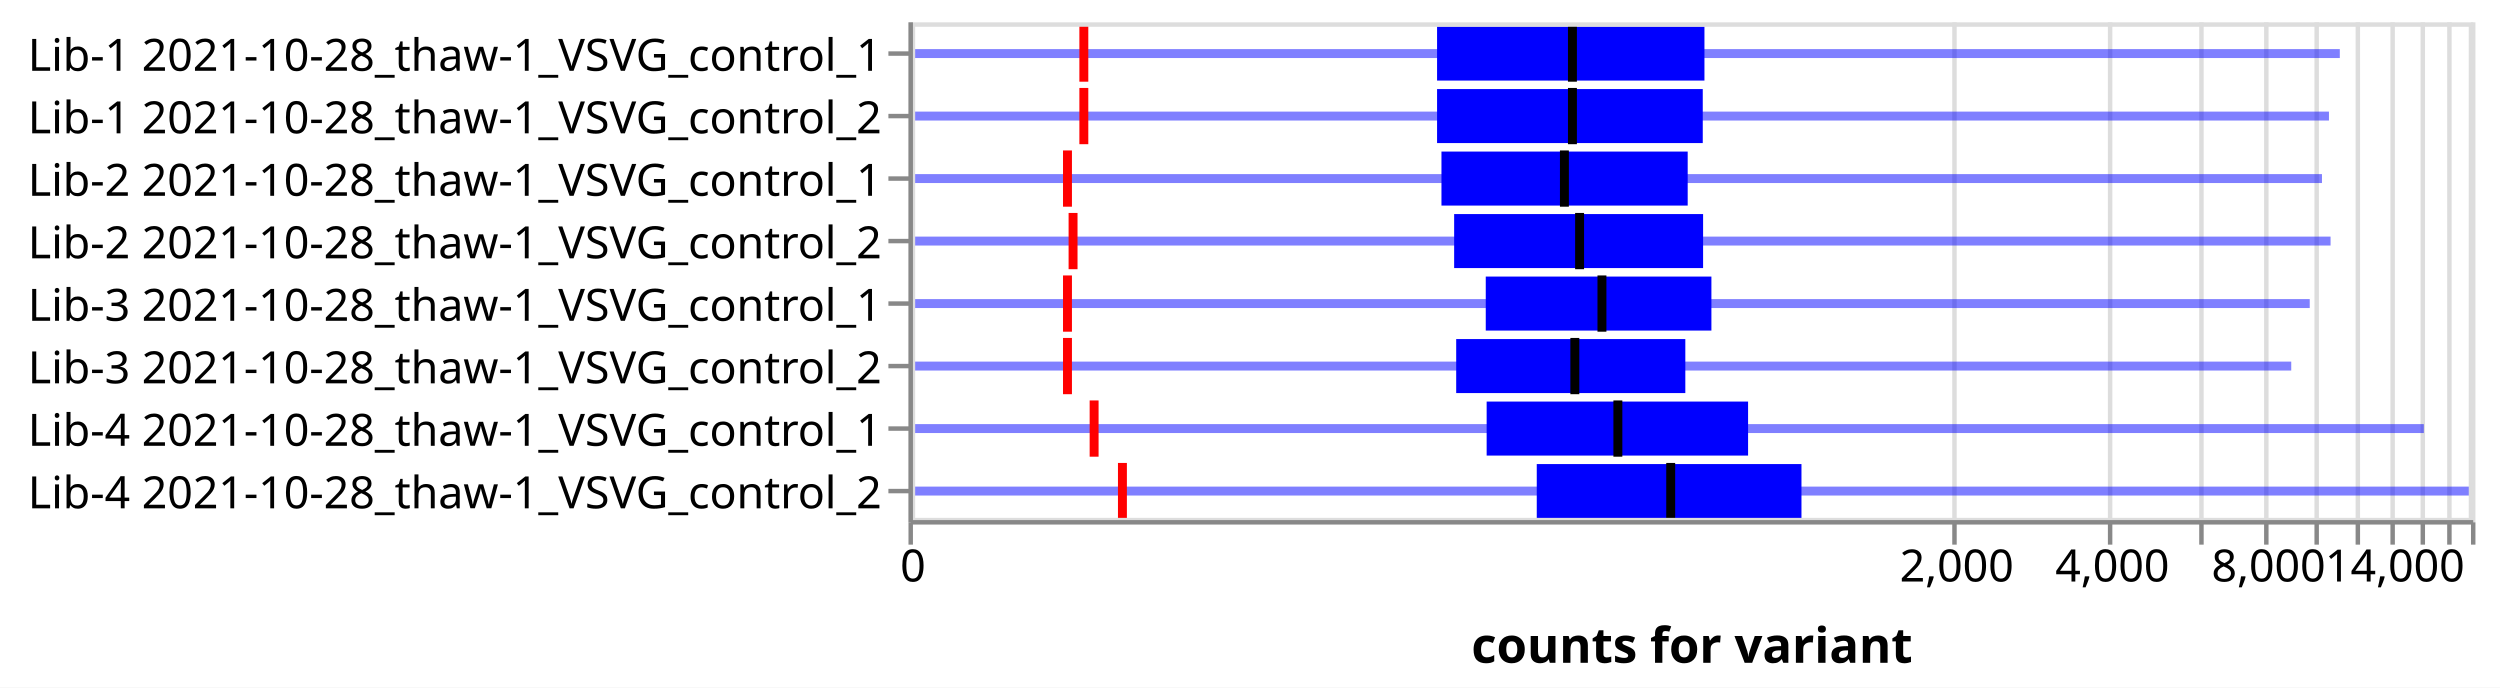
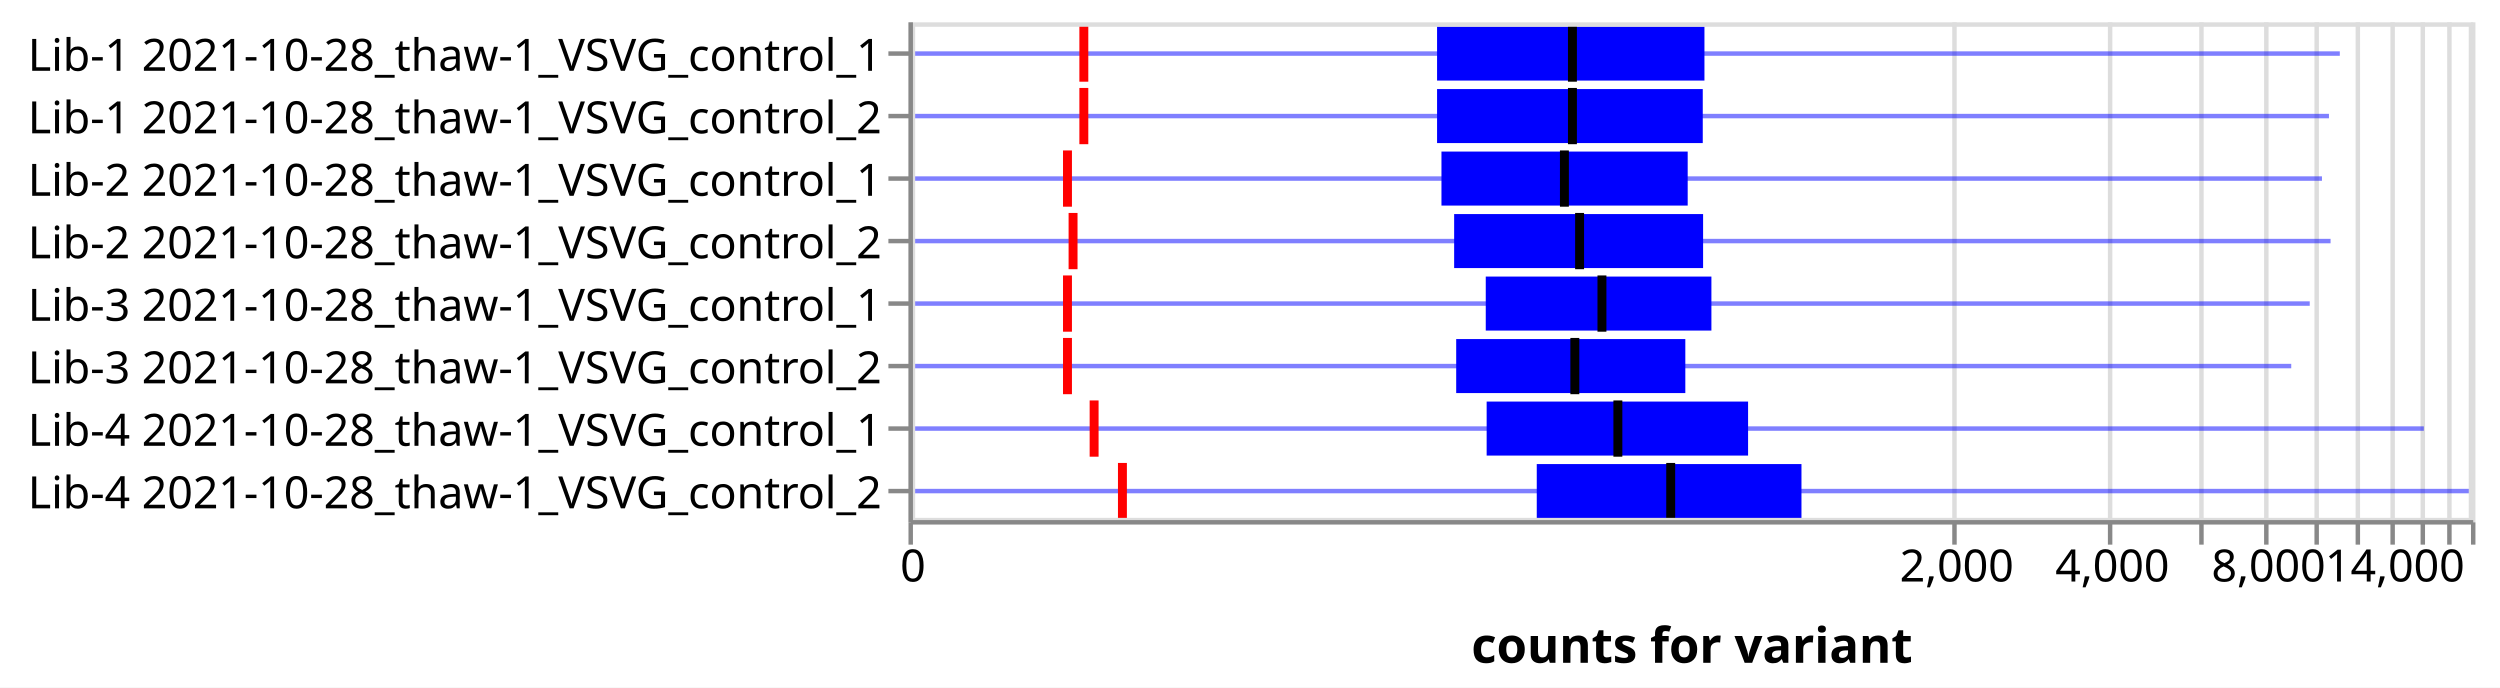
<svg xmlns="http://www.w3.org/2000/svg" width="560" height="154" viewBox="0 0 560 154">
  <rect x="0" y="0" width="560" height="154" fill="white" />
  <g>
    <line x1="204" y1="5" x2="204" y2="117" fill="none" stroke="#ddd" stroke-width="1" opacity="1" />
    <line x1="437.804" y1="5" x2="437.804" y2="117" fill="none" stroke="#ddd" stroke-width="1" opacity="1" />
    <line x1="472.667" y1="5" x2="472.667" y2="117" fill="none" stroke="#ddd" stroke-width="1" opacity="1" />
    <line x1="493.124" y1="5" x2="493.124" y2="117" fill="none" stroke="#ddd" stroke-width="1" opacity="1" />
    <line x1="507.656" y1="5" x2="507.656" y2="117" fill="none" stroke="#ddd" stroke-width="1" opacity="1" />
    <line x1="518.935" y1="5" x2="518.935" y2="117" fill="none" stroke="#ddd" stroke-width="1" opacity="1" />
    <line x1="528.155" y1="5" x2="528.155" y2="117" fill="none" stroke="#ddd" stroke-width="1" opacity="1" />
    <line x1="535.952" y1="5" x2="535.952" y2="117" fill="none" stroke="#ddd" stroke-width="1" opacity="1" />
    <line x1="542.708" y1="5" x2="542.708" y2="117" fill="none" stroke="#ddd" stroke-width="1" opacity="1" />
    <line x1="548.668" y1="5" x2="548.668" y2="117" fill="none" stroke="#ddd" stroke-width="1" opacity="1" />
    <line x1="554" y1="5" x2="554" y2="117" fill="none" stroke="#ddd" stroke-width="1" opacity="1" />
    <rect x="321.653" y="5.7" width="60.394" height="12.6" fill="blue" stroke="white" stroke-width="0.5" opacity="1" />
    <rect x="321.653" y="19.7" width="60.016" height="12.6" fill="blue" stroke="white" stroke-width="0.5" opacity="1" />
    <rect x="322.637" y="33.7" width="55.656" height="12.6" fill="blue" stroke="white" stroke-width="0.5" opacity="1" />
    <rect x="325.478" y="47.7" width="56.266" height="12.6" fill="blue" stroke="white" stroke-width="0.5" opacity="1" />
    <rect x="332.559" y="61.7" width="51.047" height="12.6" fill="blue" stroke="white" stroke-width="0.5" opacity="1" />
    <rect x="325.937" y="75.7" width="51.826" height="12.6" fill="blue" stroke="white" stroke-width="0.5" opacity="1" />
    <rect x="332.758" y="89.7" width="59.063" height="12.6" fill="blue" stroke="white" stroke-width="0.5" opacity="1" />
    <rect x="343.983" y="103.7" width="59.797" height="12.6" fill="blue" stroke="white" stroke-width="0.5" opacity="1" />
-     <line x1="204" y1="12" x2="524.117" y2="12" fill="none" stroke="blue" stroke-width="2" opacity="0.5" />
-     <line x1="204" y1="26" x2="521.686" y2="26" fill="none" stroke="blue" stroke-width="2" opacity="0.5" />
-     <line x1="204" y1="40" x2="520.12" y2="40" fill="none" stroke="blue" stroke-width="2" opacity="0.5" />
-     <line x1="204" y1="54" x2="522.048" y2="54" fill="none" stroke="blue" stroke-width="2" opacity="0.5" />
-     <line x1="204" y1="68" x2="517.38" y2="68" fill="none" stroke="blue" stroke-width="2" opacity="0.5" />
-     <line x1="204" y1="82" x2="513.237" y2="82" fill="none" stroke="blue" stroke-width="2" opacity="0.5" />
-     <line x1="204" y1="96" x2="542.938" y2="96" fill="none" stroke="blue" stroke-width="2" opacity="0.5" />
-     <line x1="204" y1="110" x2="553.456" y2="110" fill="none" stroke="blue" stroke-width="2" opacity="0.5" />
+     <line x1="204" y1="12" x2="524.117" y2="12" fill="none" stroke="blue" stroke-width="1" opacity="0.5" />
+     <line x1="204" y1="26" x2="521.686" y2="26" fill="none" stroke="blue" stroke-width="1" opacity="0.5" />
+     <line x1="204" y1="40" x2="520.12" y2="40" fill="none" stroke="blue" stroke-width="1" opacity="0.5" />
+     <line x1="204" y1="54" x2="522.048" y2="54" fill="none" stroke="blue" stroke-width="1" opacity="0.5" />
+     <line x1="204" y1="68" x2="517.38" y2="68" fill="none" stroke="blue" stroke-width="1" opacity="0.5" />
+     <line x1="204" y1="82" x2="513.237" y2="82" fill="none" stroke="blue" stroke-width="1" opacity="0.5" />
+     <line x1="204" y1="96" x2="542.938" y2="96" fill="none" stroke="blue" stroke-width="1" opacity="0.5" />
+     <line x1="204" y1="110" x2="553.456" y2="110" fill="none" stroke="blue" stroke-width="1" opacity="0.5" />
    <line x1="352.224" y1="18.3" x2="352.224" y2="5.7" fill="none" stroke="black" stroke-width="2" opacity="1" />
    <line x1="352.224" y1="32.3" x2="352.224" y2="19.7" fill="none" stroke="black" stroke-width="2" opacity="1" />
    <line x1="350.427" y1="46.3" x2="350.427" y2="33.7" fill="none" stroke="black" stroke-width="2" opacity="1" />
    <line x1="353.829" y1="60.3" x2="353.829" y2="47.7" fill="none" stroke="black" stroke-width="2" opacity="1" />
    <line x1="358.836" y1="74.3" x2="358.836" y2="61.7" fill="none" stroke="black" stroke-width="2" opacity="1" />
    <line x1="352.765" y1="88.3" x2="352.765" y2="75.7" fill="none" stroke="black" stroke-width="2" opacity="1" />
    <line x1="362.403" y1="102.3" x2="362.403" y2="89.7" fill="none" stroke="black" stroke-width="2" opacity="1" />
    <line x1="374.238" y1="116.3" x2="374.238" y2="103.7" fill="none" stroke="black" stroke-width="2" opacity="1" />
    <line x1="242.779" y1="18.3" x2="242.779" y2="5.7" fill="none" stroke="red" stroke-width="2" opacity="1" />
    <line x1="242.779" y1="32.3" x2="242.779" y2="19.7" fill="none" stroke="red" stroke-width="2" opacity="1" />
    <line x1="239.115" y1="46.3" x2="239.115" y2="33.7" fill="none" stroke="red" stroke-width="2" opacity="1" />
    <line x1="240.366" y1="60.3" x2="240.366" y2="47.7" fill="none" stroke="red" stroke-width="2" opacity="1" />
    <line x1="239.115" y1="74.3" x2="239.115" y2="61.7" fill="none" stroke="red" stroke-width="2" opacity="1" />
    <line x1="239.115" y1="88.3" x2="239.115" y2="75.7" fill="none" stroke="red" stroke-width="2" opacity="1" />
    <line x1="245.082" y1="102.3" x2="245.082" y2="89.7" fill="none" stroke="red" stroke-width="2" opacity="1" />
    <line x1="251.423" y1="116.3" x2="251.423" y2="103.7" fill="none" stroke="red" stroke-width="2" opacity="1" />
    <rect x="204.5" y="5.5" width="349" height="111" fill="transparent" stroke="#ddd" stroke-width="1" opacity="1" />
    <line x1="204" y1="117" x2="554" y2="117" fill="none" stroke="#888" stroke-width="1" opacity="1" />
    <line x1="204" y1="117" x2="204" y2="122" fill="none" stroke="#888" stroke-width="1" opacity="1" />
    <line x1="437.804" y1="117" x2="437.804" y2="122" fill="none" stroke="#888" stroke-width="1" opacity="1" />
    <line x1="472.667" y1="117" x2="472.667" y2="122" fill="none" stroke="#888" stroke-width="1" opacity="1" />
    <line x1="493.124" y1="117" x2="493.124" y2="122" fill="none" stroke="#888" stroke-width="1" opacity="1" />
    <line x1="507.656" y1="117" x2="507.656" y2="122" fill="none" stroke="#888" stroke-width="1" opacity="1" />
    <line x1="518.935" y1="117" x2="518.935" y2="122" fill="none" stroke="#888" stroke-width="1" opacity="1" />
    <line x1="528.155" y1="117" x2="528.155" y2="122" fill="none" stroke="#888" stroke-width="1" opacity="1" />
    <line x1="535.952" y1="117" x2="535.952" y2="122" fill="none" stroke="#888" stroke-width="1" opacity="1" />
    <line x1="542.708" y1="117" x2="542.708" y2="122" fill="none" stroke="#888" stroke-width="1" opacity="1" />
    <line x1="548.668" y1="117" x2="548.668" y2="122" fill="none" stroke="#888" stroke-width="1" opacity="1" />
    <line x1="554" y1="117" x2="554" y2="122" fill="none" stroke="#888" stroke-width="1" opacity="1" />
    <text x="204.5" y="122.5" fill="black" font-family="sans-serif" font-size="10" font-weight="normal" text-anchor="middle" dominant-baseline="text-before-edge" opacity="1">0</text>
    <text x="438.304" y="122.5" fill="black" font-family="sans-serif" font-size="10" font-weight="normal" text-anchor="middle" dominant-baseline="text-before-edge" opacity="1">2,000</text>
    <text x="473.167" y="122.5" fill="black" font-family="sans-serif" font-size="10" font-weight="normal" text-anchor="middle" dominant-baseline="text-before-edge" opacity="1">4,000</text>
    <text x="508.156" y="122.5" fill="black" font-family="sans-serif" font-size="10" font-weight="normal" text-anchor="middle" dominant-baseline="text-before-edge" opacity="1">8,000</text>
    <text x="536.452" y="122.5" fill="black" font-family="sans-serif" font-size="10" font-weight="normal" text-anchor="middle" dominant-baseline="text-before-edge" opacity="1">14,000</text>
    <text x="379" y="144.578" fill="black" font-family="sans-serif" font-size="11" font-weight="700" text-anchor="middle" dominant-baseline="middle" opacity="1">counts for variant</text>
    <line x1="204" y1="5" x2="204" y2="117" fill="none" stroke="#888" stroke-width="1" opacity="1" />
    <line x1="199" y1="12" x2="204" y2="12" fill="none" stroke="#888" stroke-width="1" opacity="1" />
    <line x1="199" y1="26" x2="204" y2="26" fill="none" stroke="#888" stroke-width="1" opacity="1" />
    <line x1="199" y1="40" x2="204" y2="40" fill="none" stroke="#888" stroke-width="1" opacity="1" />
    <line x1="199" y1="54" x2="204" y2="54" fill="none" stroke="#888" stroke-width="1" opacity="1" />
    <line x1="199" y1="68" x2="204" y2="68" fill="none" stroke="#888" stroke-width="1" opacity="1" />
    <line x1="199" y1="82" x2="204" y2="82" fill="none" stroke="#888" stroke-width="1" opacity="1" />
    <line x1="199" y1="96" x2="204" y2="96" fill="none" stroke="#888" stroke-width="1" opacity="1" />
    <line x1="199" y1="110" x2="204" y2="110" fill="none" stroke="#888" stroke-width="1" opacity="1" />
    <text x="197.5" y="12.391" fill="black" font-family="sans-serif" font-size="10" font-weight="normal" text-anchor="end" dominant-baseline="middle" opacity="1">Lib-1 2021-10-28_thaw-1_VSVG_control_1</text>
    <text x="197.5" y="26.391" fill="black" font-family="sans-serif" font-size="10" font-weight="normal" text-anchor="end" dominant-baseline="middle" opacity="1">Lib-1 2021-10-28_thaw-1_VSVG_control_2</text>
    <text x="197.5" y="40.391" fill="black" font-family="sans-serif" font-size="10" font-weight="normal" text-anchor="end" dominant-baseline="middle" opacity="1">Lib-2 2021-10-28_thaw-1_VSVG_control_1</text>
    <text x="197.5" y="54.391" fill="black" font-family="sans-serif" font-size="10" font-weight="normal" text-anchor="end" dominant-baseline="middle" opacity="1">Lib-2 2021-10-28_thaw-1_VSVG_control_2</text>
    <text x="197.5" y="68.391" fill="black" font-family="sans-serif" font-size="10" font-weight="normal" text-anchor="end" dominant-baseline="middle" opacity="1">Lib-3 2021-10-28_thaw-1_VSVG_control_1</text>
    <text x="197.5" y="82.391" fill="black" font-family="sans-serif" font-size="10" font-weight="normal" text-anchor="end" dominant-baseline="middle" opacity="1">Lib-3 2021-10-28_thaw-1_VSVG_control_2</text>
    <text x="197.5" y="96.391" fill="black" font-family="sans-serif" font-size="10" font-weight="normal" text-anchor="end" dominant-baseline="middle" opacity="1">Lib-4 2021-10-28_thaw-1_VSVG_control_1</text>
    <text x="197.5" y="110.391" fill="black" font-family="sans-serif" font-size="10" font-weight="normal" text-anchor="end" dominant-baseline="middle" opacity="1">Lib-4 2021-10-28_thaw-1_VSVG_control_2</text>
  </g>
</svg>
